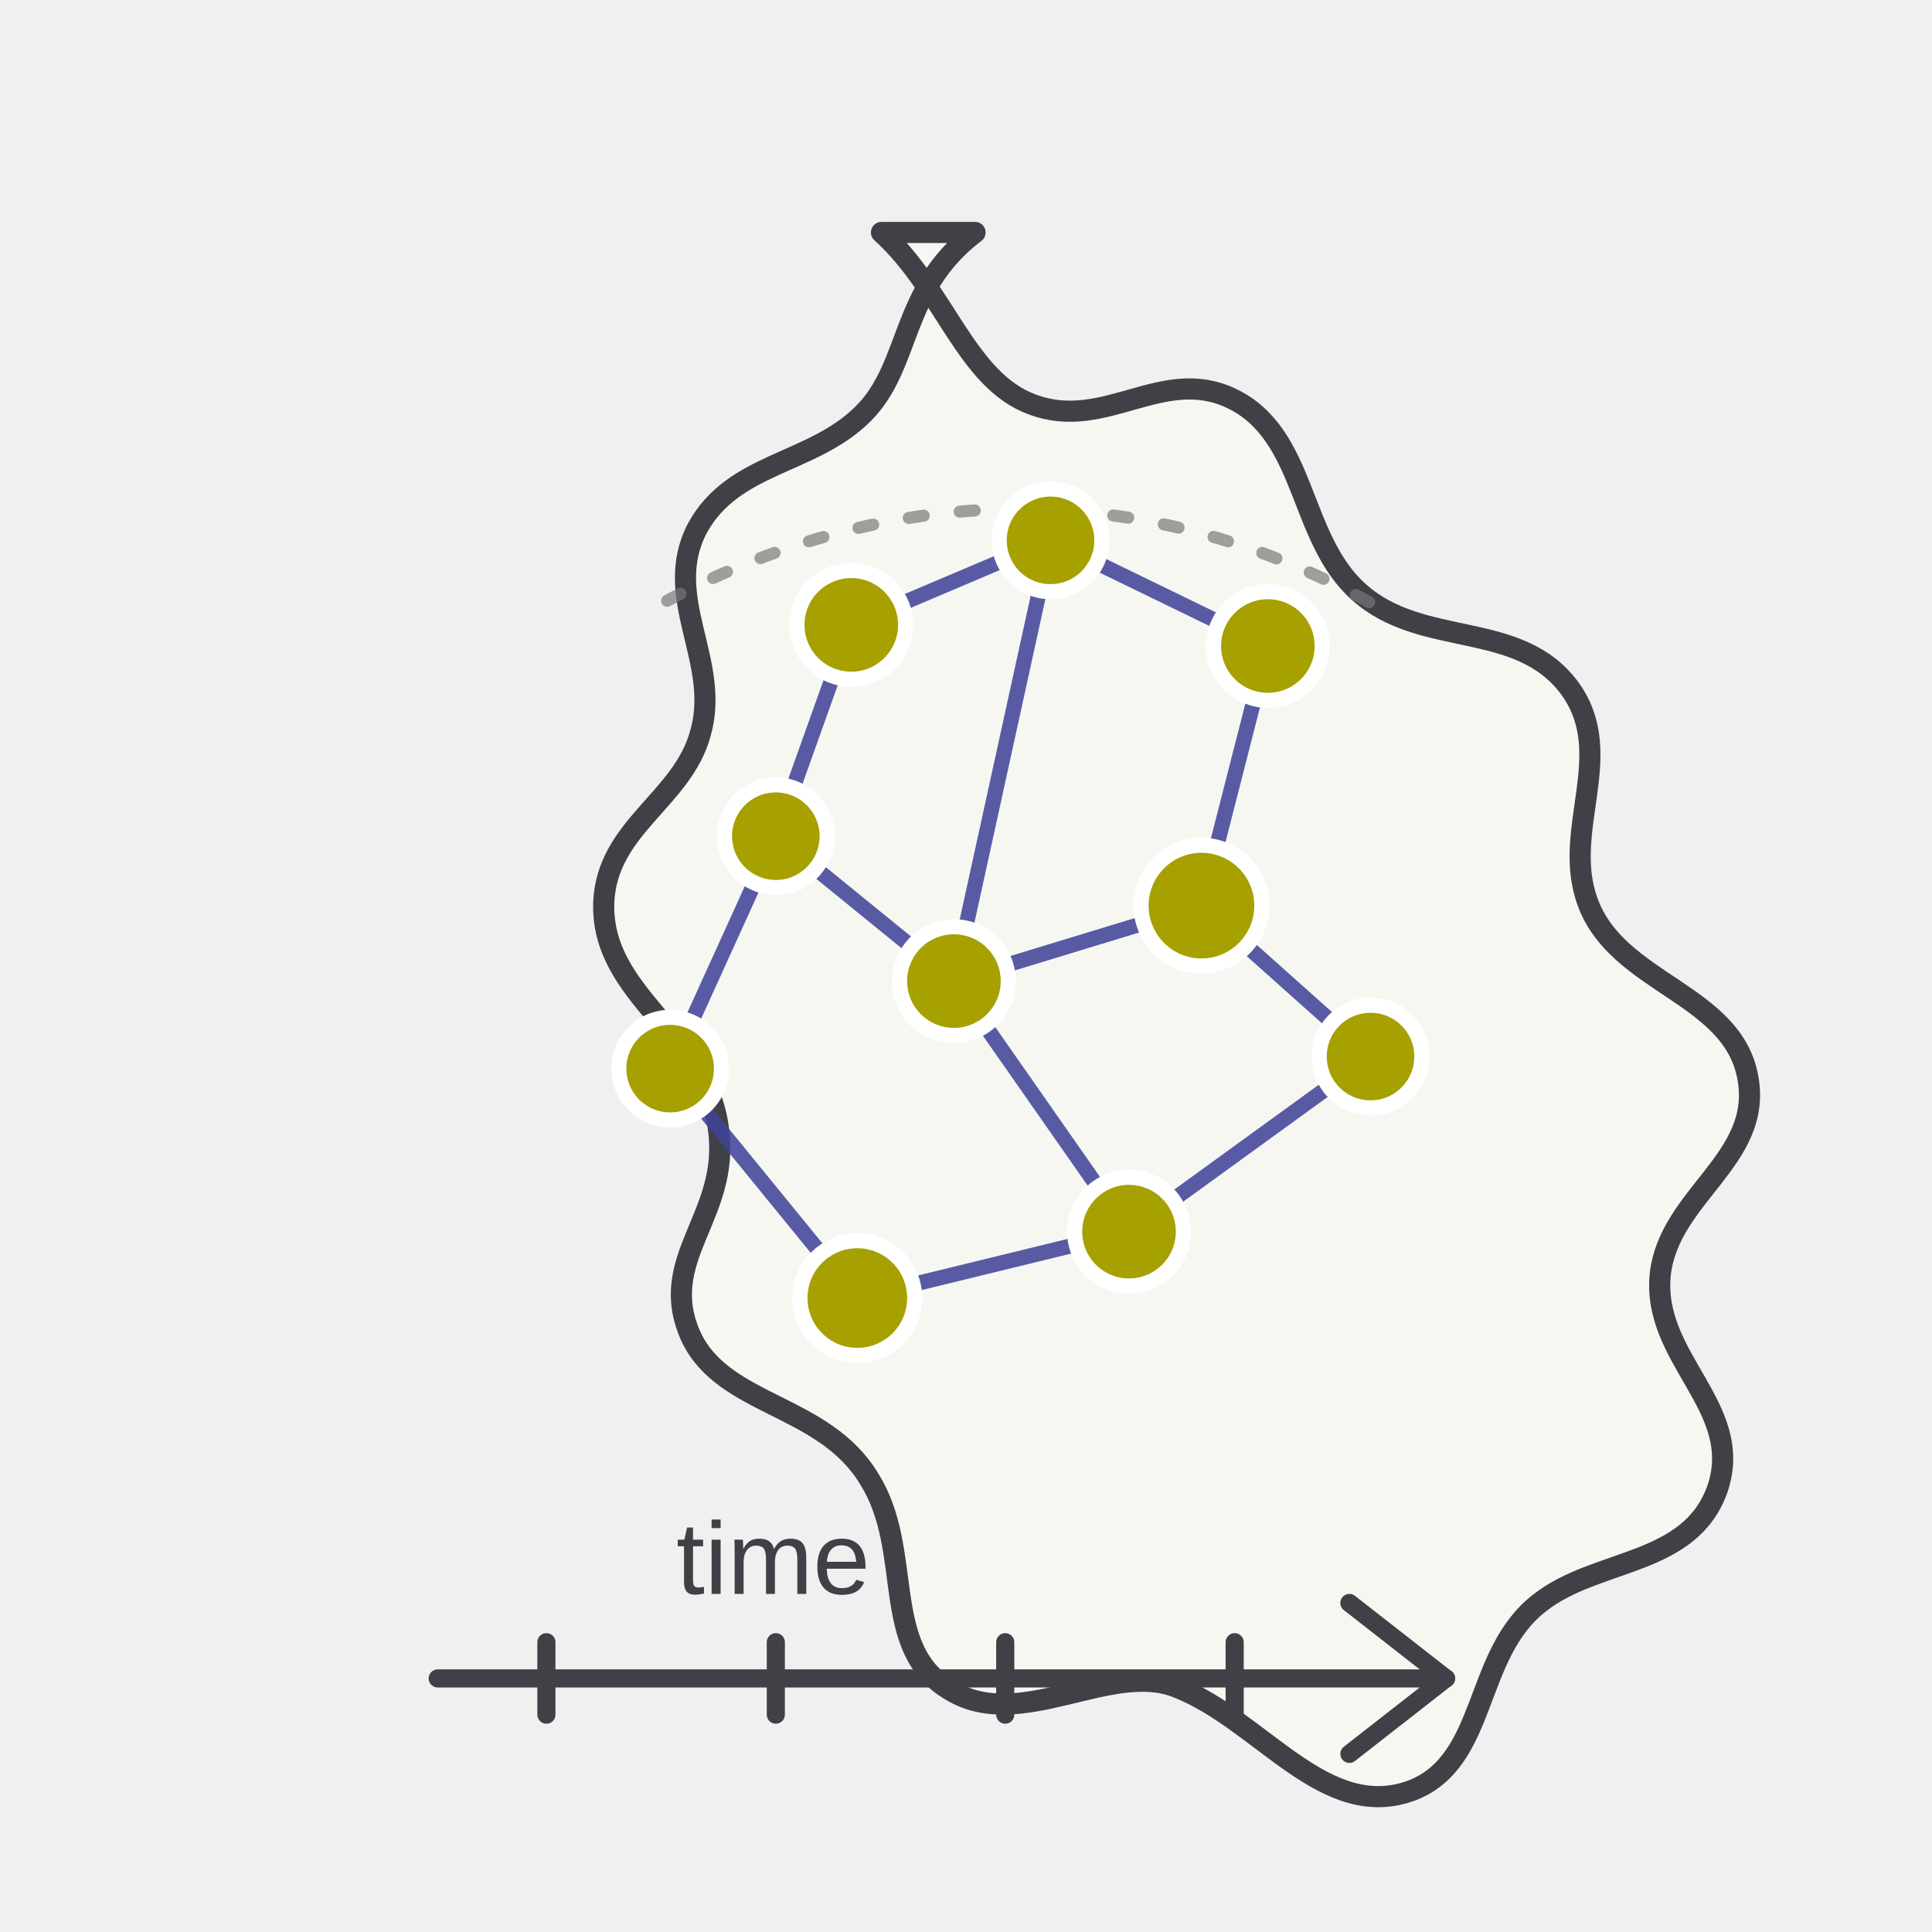
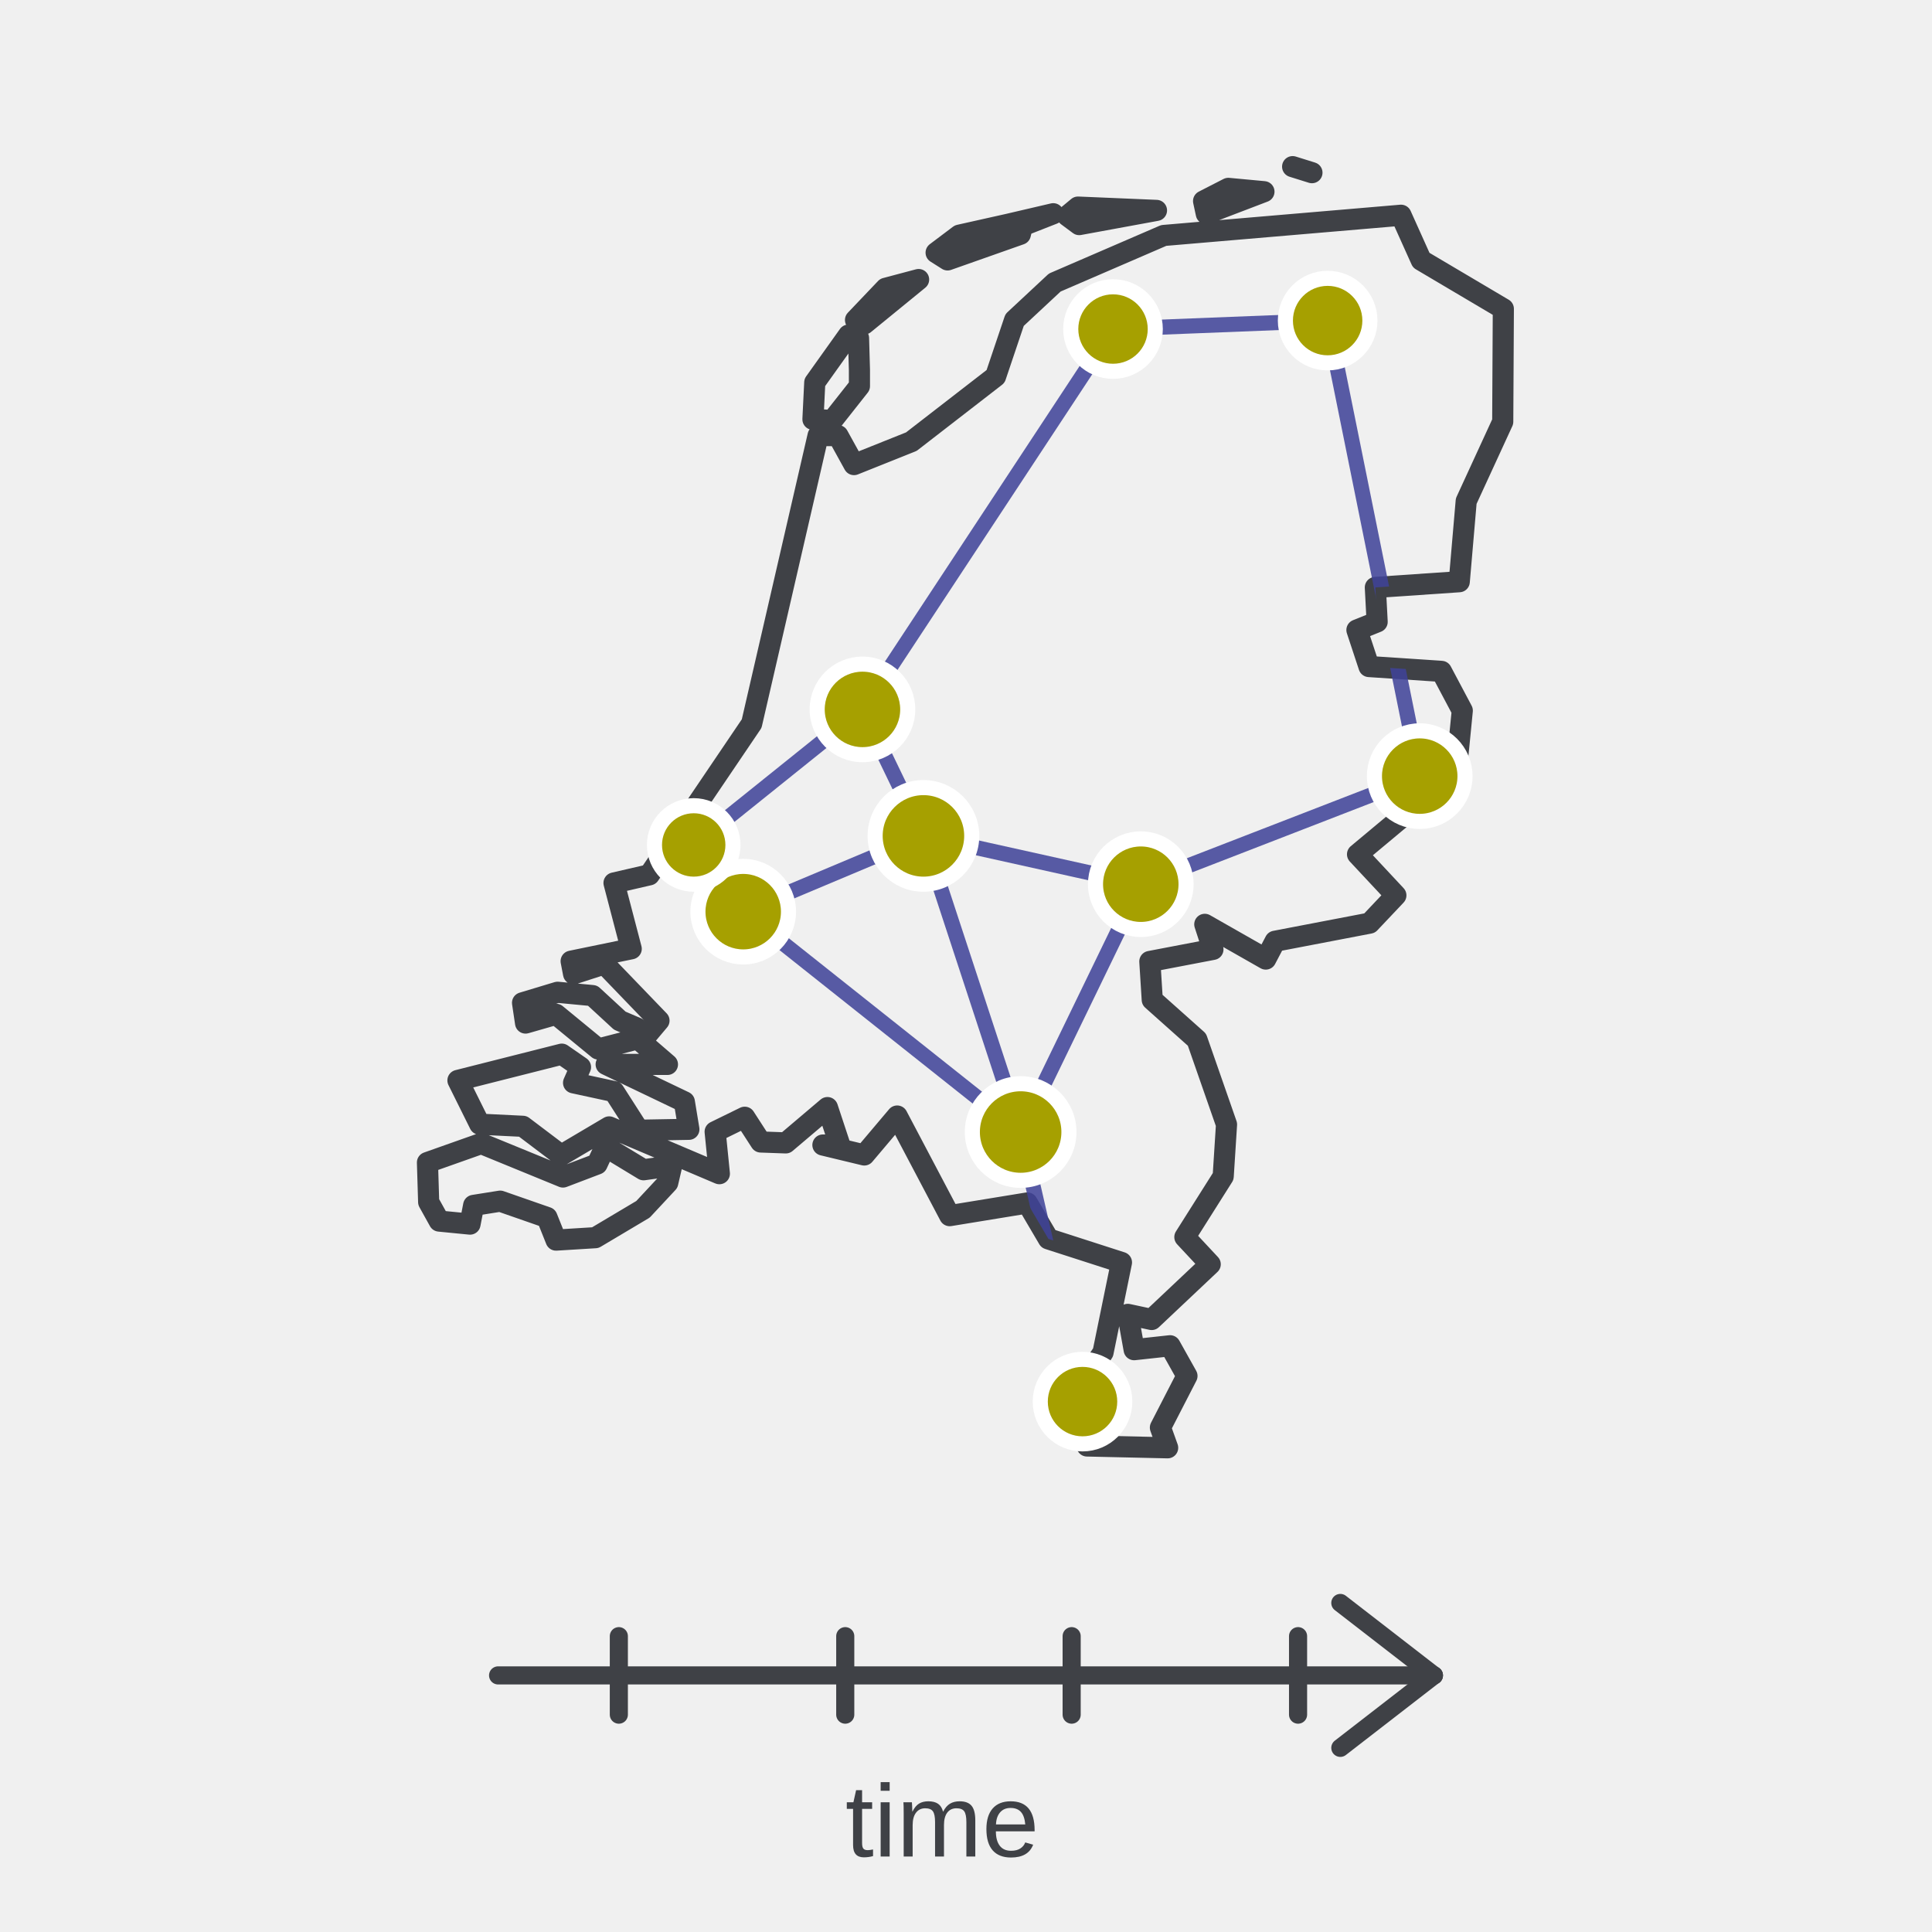
<svg xmlns="http://www.w3.org/2000/svg" width="640" height="640" viewBox="0 0 640 640" role="img" aria-labelledby="title desc">
  <defs>
    <style>
-       .map { fill: #f7f7f2; stroke: #3f4146; stroke-width: 7; stroke-linejoin: round; }
+       .map { fill: none; stroke: #3f4146; stroke-width: 7; stroke-linecap: round; stroke-linejoin: round; }
      .edge { fill: none; stroke: #3f4298; stroke-width: 5; stroke-linecap: round; opacity: 0.86; }
      .node { fill: #a6a000; stroke: #fff; stroke-width: 5; }
-       .signal { fill: none; stroke: #777; stroke-width: 4; stroke-dasharray: 5 12; stroke-linecap: round; opacity: 0.7; }
      .time { fill: none; stroke: #3f4146; stroke-width: 6; stroke-linecap: round; stroke-linejoin: round; }
      .label { fill: #3f4146; font: 34px Arial, Helvetica, sans-serif; }
    </style>
+     <path id="nl-contour" d="M498.0 102.3L497.8 139.7L485.7 166.0L483.4 192.7L455.6 194.6L456.2 206.0L449.5 208.7L453.5 220.8L477.5 222.4L484.4 235.4L482.4 255.7L449.7 283.0L462.4 296.6L453.7 305.8L422.4 311.8L419.3 317.7L399.1 306.2L401.8 314.5L380.9 318.5L381.7 331.2L396.5 344.4L406.3 372.5L405.2 389.7L392.5 409.8L400.9 418.8L381.5 437.1L373.6 435.4L375.7 447.1L387.6 445.8L393.2 455.8L384.4 472.9L386.8 479.6L360.1 479.0L352.5 467.5L365.4 448.0L371.5 418.2L347.3 410.4L340.3 398.5L314.6 402.7L297.2 369.7L286.3 382.6L272.6 379.3L278.2 379.3L274.1 366.9L260.3 378.6L252.0 378.3L246.7 370.1L236.9 374.9L238.3 388.8L201.8 373.3L185.9 382.7L173.2 373.1L158.9 372.4L151.7 357.9L186.1 349.2L192.3 353.5L190.0 358.7L203.4 361.6L211.6 374.4L228.2 374.1L226.7 365.0L200.8 352.6L221.1 352.6L212.4 345.1L218.3 338.1L200.2 319.3L190.0 322.6L189.2 318.4L209.1 314.3L203.4 292.5L215.1 289.8L249.0 239.7L271.0 144.3L277.6 144.3L282.9 153.9L301.9 146.3L329.8 124.7L336.1 106.0L349.4 93.6L385.5 78.0L464.1 71.3L470.8 86.2L498.0 102.3Z M141.6 385.1L159.4 378.8L186.5 389.9L197.8 385.6L200.5 379.8L213.2 387.5L222.5 386.2L221.2 391.8L213.0 400.6L197.2 410.0L184.2 410.8L181.2 403.3L165.7 397.9L156.9 399.3L155.7 405.5L145.5 404.5L142.0 398.2L141.6 385.1Z M205.3 338.1L210.9 340.5L210.2 344.4L198.2 347.5L184.2 336.0L174.1 338.9L173.1 332.2L184.7 328.7L196.3 329.8L205.3 338.1Z M284.7 122.6L284.7 127.9L275.7 139.3L269.3 138.9L269.9 126.7L281.1 111.0L284.4 112.0L284.7 122.6Z M283.4 106.0L293.4 95.5L304.3 92.6L286.3 107.3L283.4 106.0Z M333.9 74.3L348.9 70.8L338.7 74.8L338.0 77.6L313.9 86.1L310.1 83.7L317.8 77.9L333.9 74.3Z M357.1 68.6L383.1 69.7L357.5 74.4L353.6 71.5L357.1 68.6Z M406.9 62.4L418.7 63.5L399.6 70.8L398.7 66.6L406.9 62.4Z M428.2 55.2L434.6 57.2L428.2 55.2Z" />
+     <clipPath id="nl-clip">
+       <use href="#nl-contour" />
+     </clipPath>
  </defs>
-   <path class="map" d="M323 77c-25 19-21 44-37 60-17 17-43 16-55 38-12 23 8 44 1 68-6 22-31 31-32 56-1 31 34 43 38 75 4 29-21 43-9 69 11 23 44 22 59 47 15 24 3 56 27 70 23 14 53-10 75-1 28 11 49 45 78 34 25-10 20-45 42-62 19-15 50-12 59-38 9-27-22-43-19-71 3-26 34-38 29-65-5-28-43-31-53-58-9-24 10-49-6-71-17-23-49-13-70-32-20-18-17-52-42-64-23-11-42 11-66 2-22-8-29-38-50-57z" />
-   <path class="signal" d="M221 199c77-41 161-41 237 3" />
-   <path class="edge" d="M282 207 348 179 420 214 398 300 316 325 257 277 282 207" />
-   <path class="edge" d="M257 277 222 354 284 430 374 408 454 350 398 300" />
-   <path class="edge" d="M316 325 374 408" />
-   <path class="edge" d="M348 179 316 325" />
-   <circle class="node" cx="282" cy="207" r="18" />
-   <circle class="node" cx="348" cy="179" r="17" />
-   <circle class="node" cx="420" cy="214" r="18" />
-   <circle class="node" cx="398" cy="300" r="20" />
-   <circle class="node" cx="316" cy="325" r="18" />
-   <circle class="node" cx="257" cy="277" r="17" />
-   <circle class="node" cx="222" cy="354" r="17" />
-   <circle class="node" cx="284" cy="430" r="19" />
-   <circle class="node" cx="374" cy="408" r="18" />
-   <circle class="node" cx="454" cy="350" r="17" />
-   <path class="time" d="M145 556h334" />
-   <path class="time" d="M479 556l-32-25" />
-   <path class="time" d="M479 556l-32 25" />
-   <path class="time" d="M181 544v24M257 544v24M333 544v24M409 544v24" />
-   <text class="label" x="224" y="528">time</text>
+   <use href="#nl-contour" class="map" />
+   <g clip-path="url(#nl-clip)">
+     <path class="edge" d="M285.7 235.0L305.9 276.9L377.9 292.9L470.3 257.1" />
+     <path class="edge" d="M285.7 235.0L368.7 109.0L439.8 106.2L470.3 257.1" />
+     <path class="edge" d="M246.2 302.0L305.9 276.9L338.1 375.0L358.6 464.3" />
+     <path class="edge" d="M229.8 279.9L246.2 302.0L338.1 375.0L377.9 292.9" />
+     <path class="edge" d="M229.8 279.9L285.7 235.0" />
+   </g>
+   <circle class="node" cx="285.7" cy="235.0" r="15" />
+   <circle class="node" cx="246.2" cy="302.0" r="15" />
+   <circle class="node" cx="229.8" cy="279.9" r="13" />
+   <circle class="node" cx="305.9" cy="276.9" r="16" />
+   <circle class="node" cx="368.7" cy="109.0" r="14" />
+   <circle class="node" cx="439.8" cy="106.2" r="14" />
+   <circle class="node" cx="470.3" cy="257.1" r="15" />
+   <circle class="node" cx="377.9" cy="292.9" r="15" />
+   <circle class="node" cx="338.1" cy="375.0" r="16" />
+   <circle class="node" cx="358.6" cy="464.3" r="14" />
+   <path class="time" d="M165 555h310" />
+   <path class="time" d="M475 555l-31-24" />
+   <path class="time" d="M475 555l-31 24" />
+   <path class="time" d="M205 542v26M280 542v26M355 542v26M430 542v26" />
+   <text class="label" x="280" y="615">time</text>
</svg>
